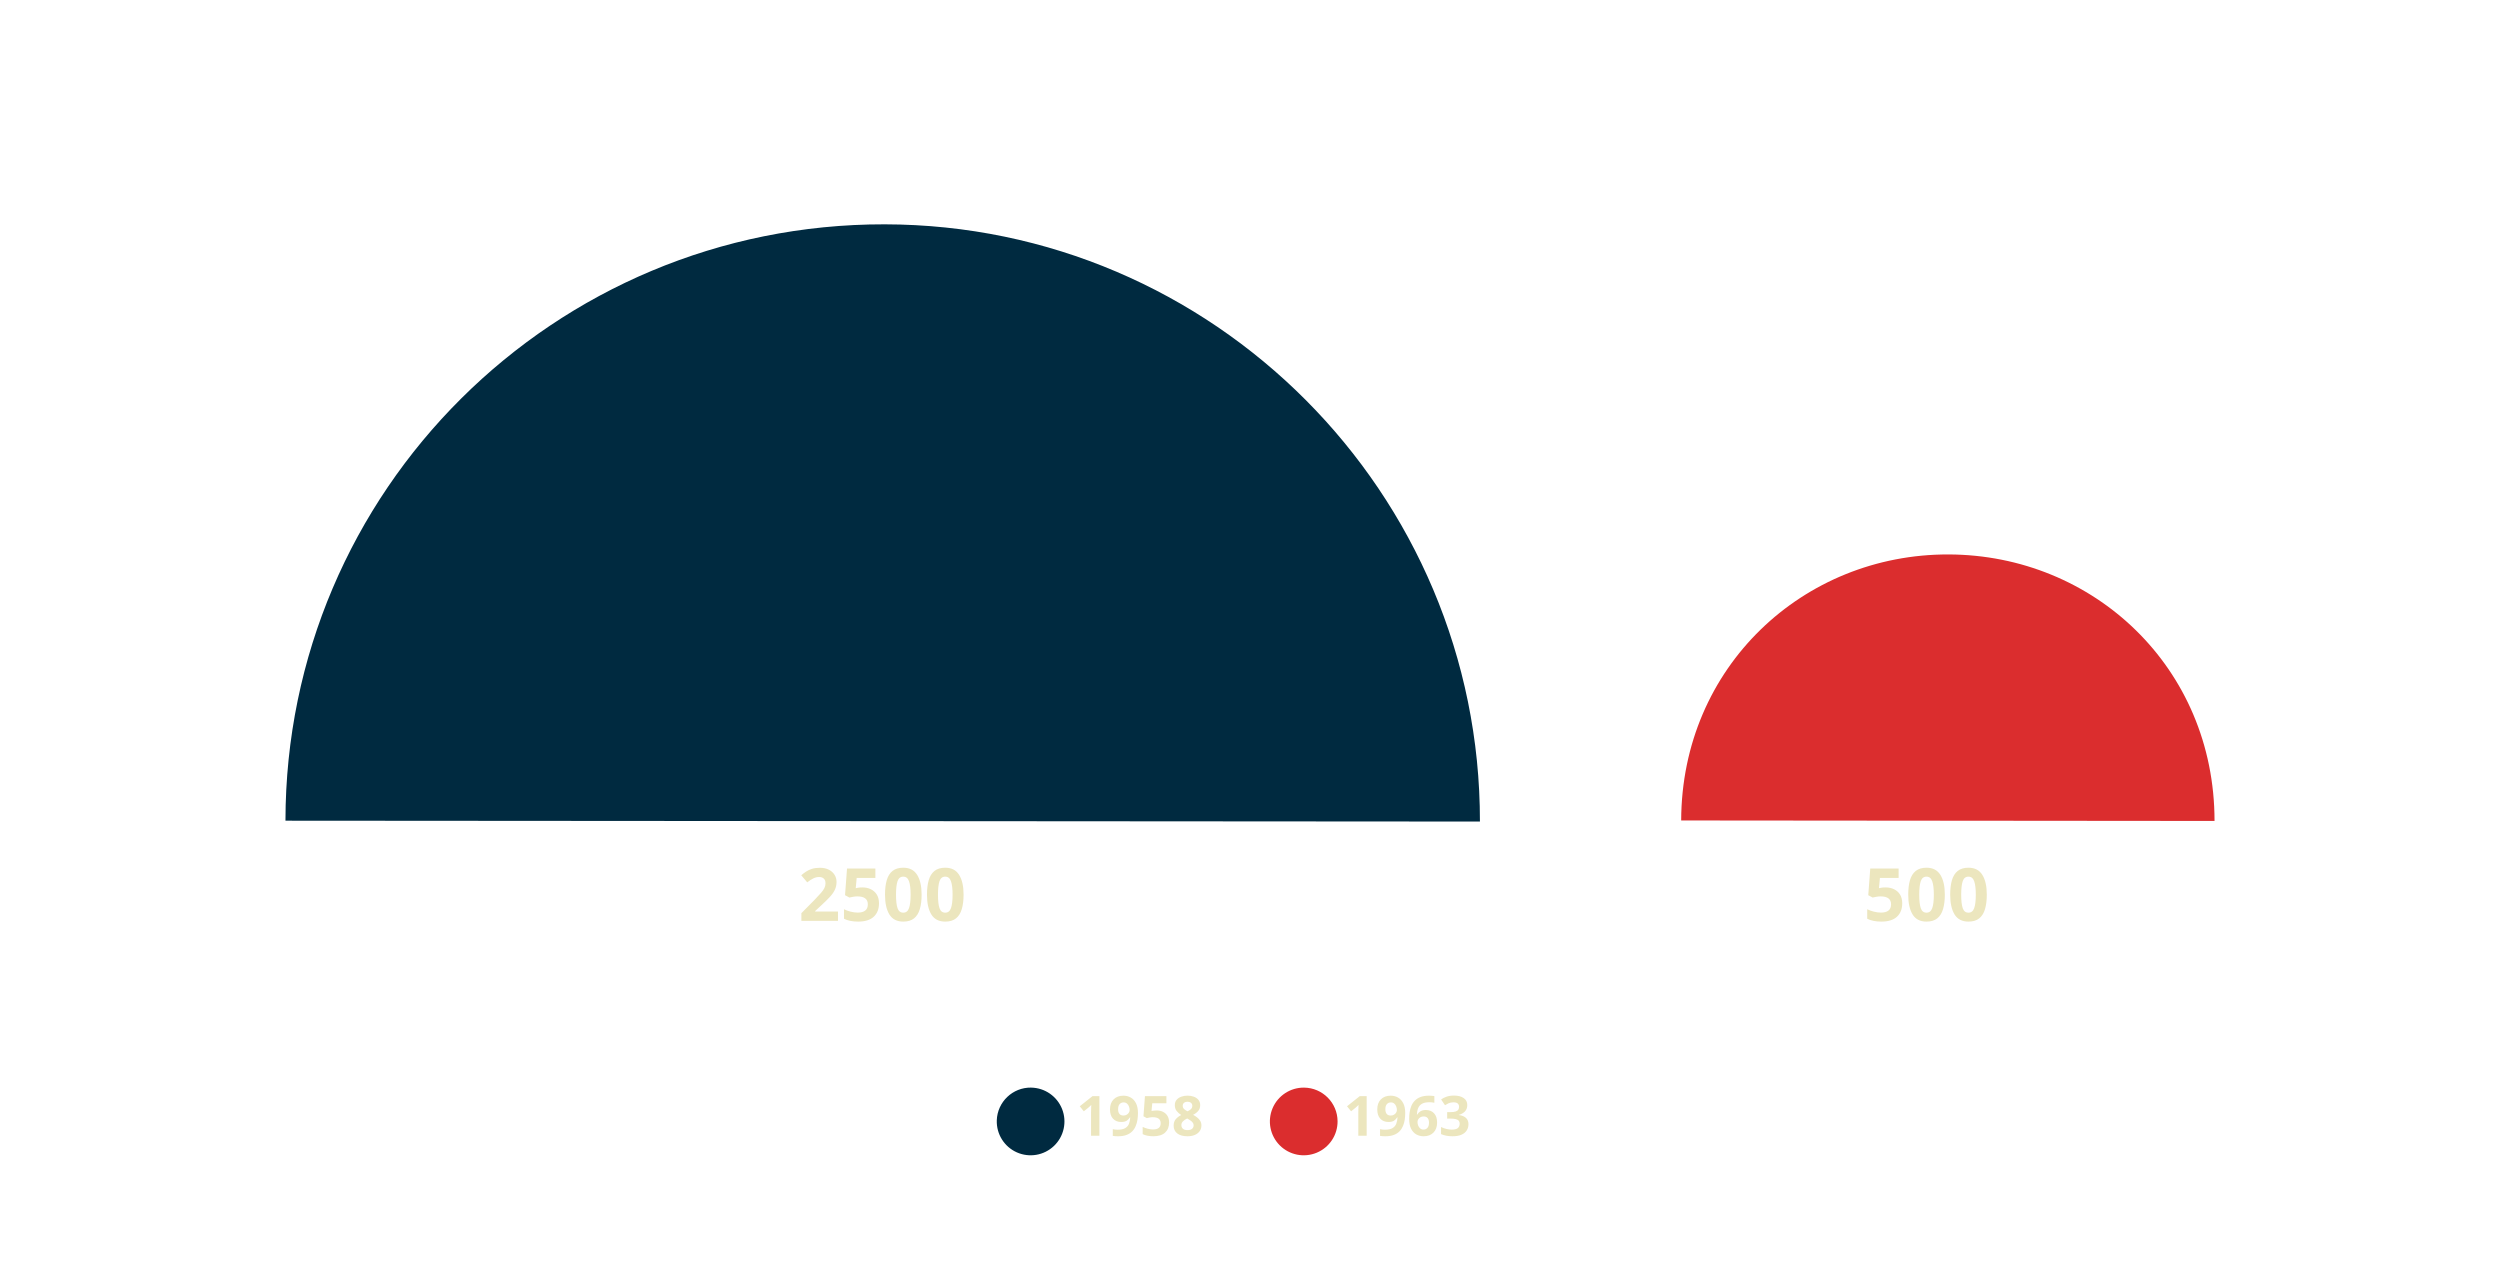
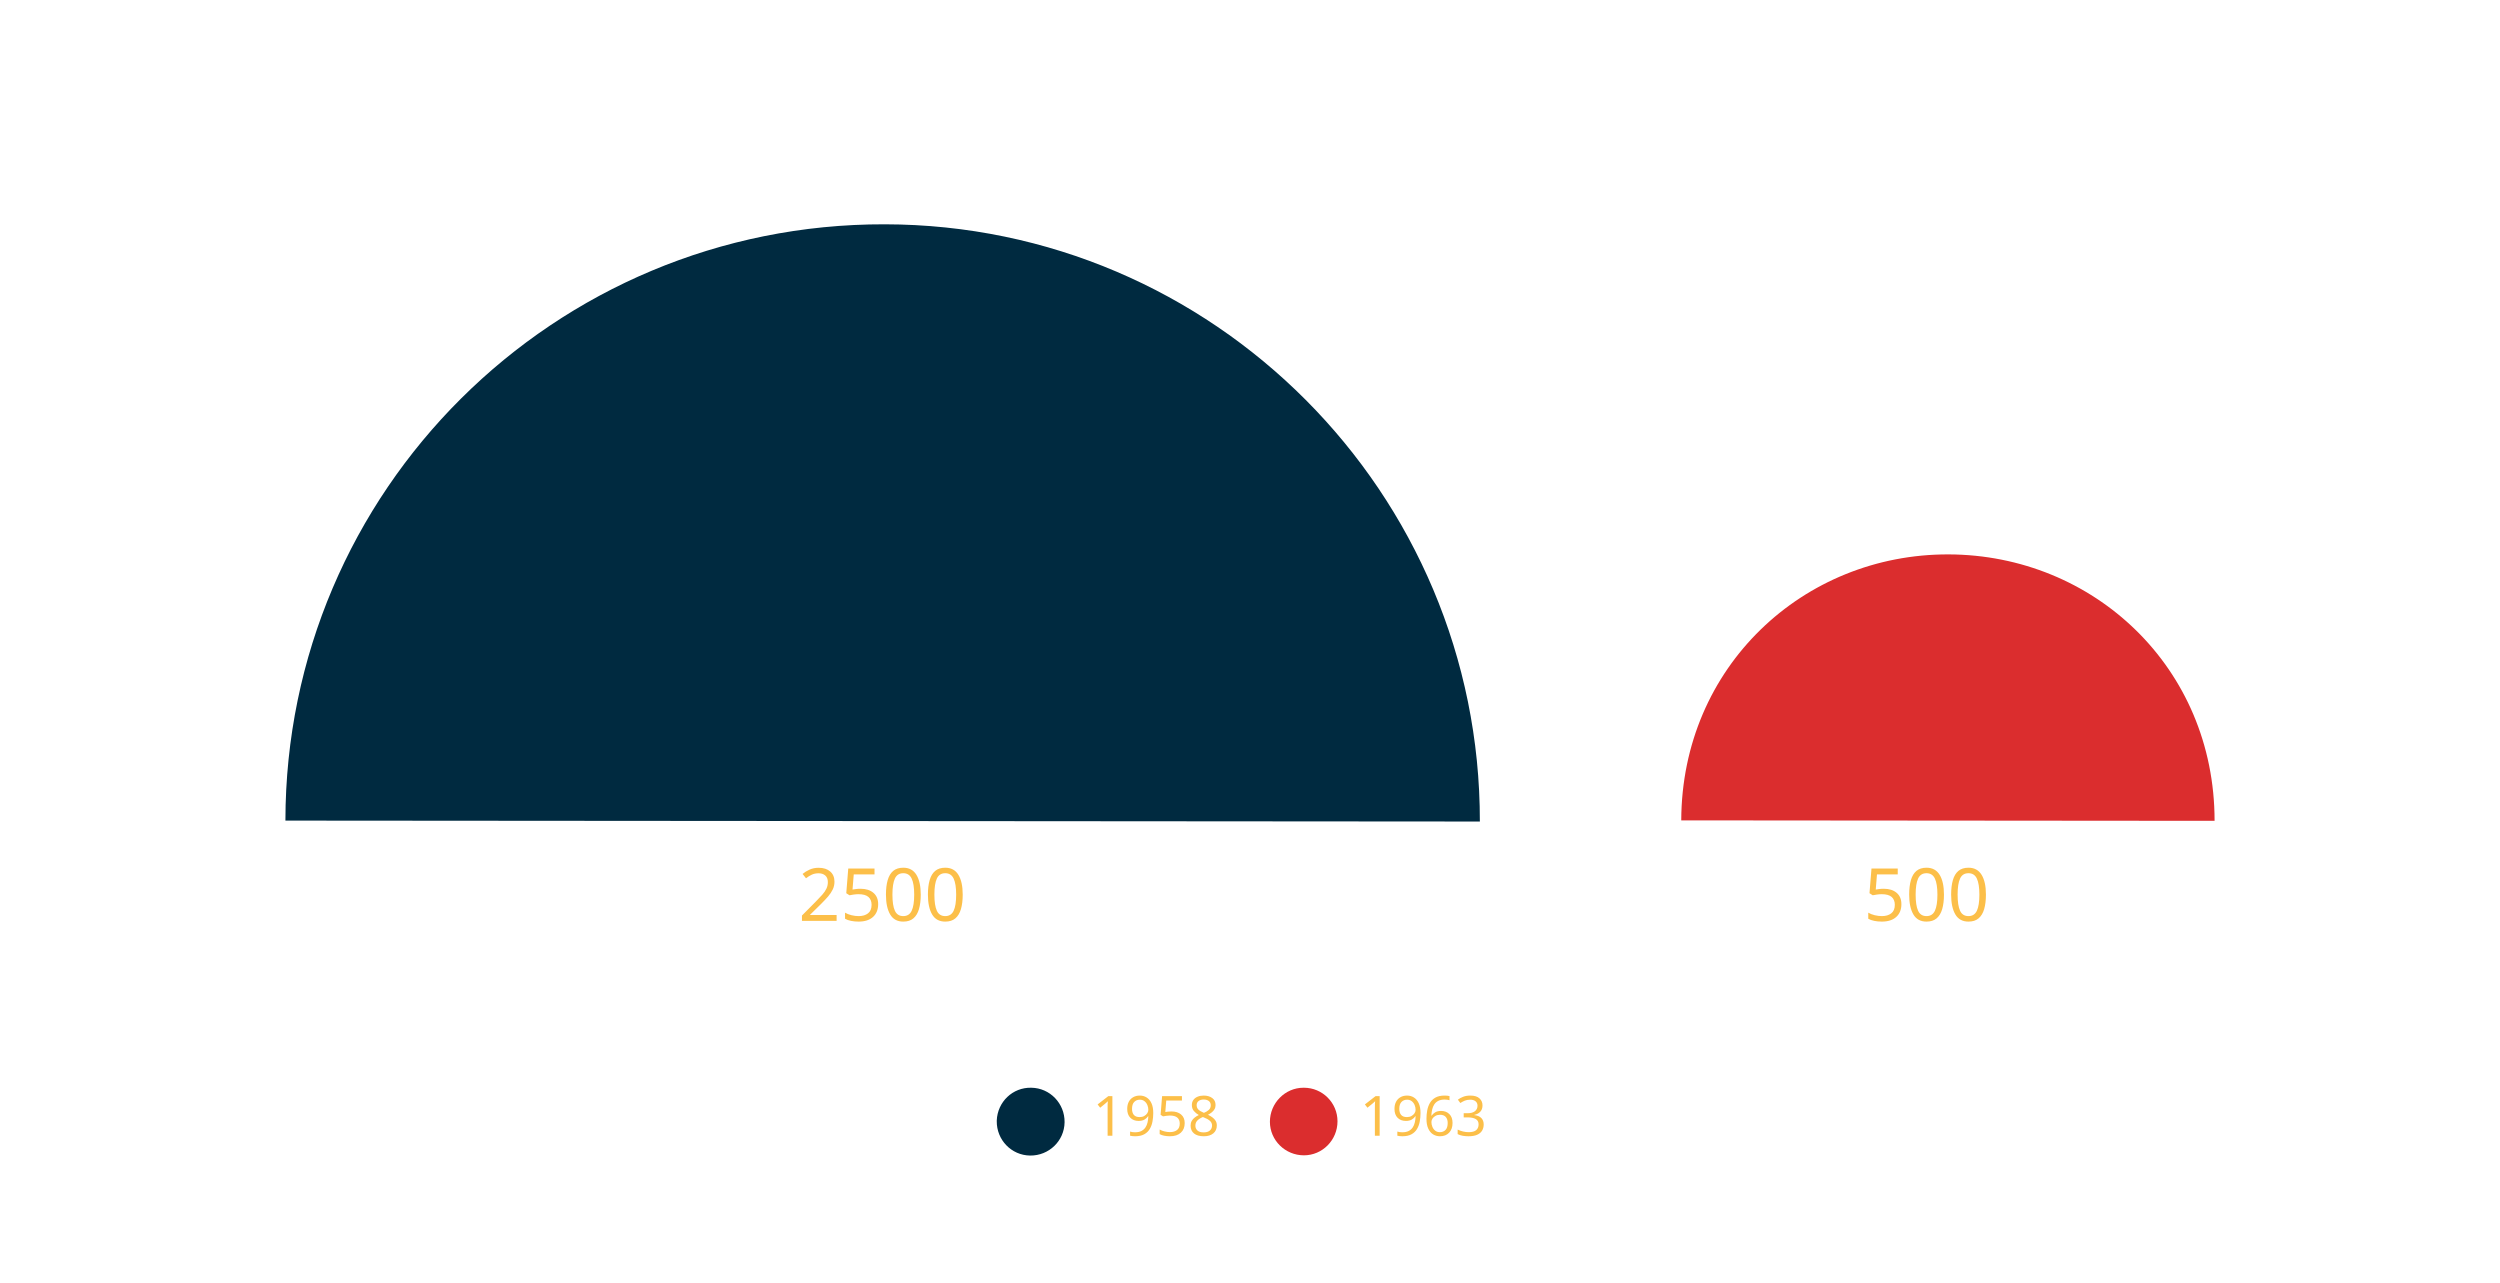
- <svg xmlns="http://www.w3.org/2000/svg" id="Capa_1" data-name="Capa 1" viewBox="0 0 1080 554">
-   <defs>
-     <style>.cls-1{fill:none;}.cls-2{clip-path:url(#clip-path);}.cls-3{fill:#002a40;}.cls-4{fill:#db2d2e;}.cls-5{font-size:31.69px;}.cls-5,.cls-6{fill:#ece6be;font-family:Times Bold;font-weight:700;}.cls-6{font-size:23.96px;}</style>
-     <clipPath id="clip-path">
-       <rect class="cls-1" y="-662" width="1080" height="1920" />
+ <svg xmlns="http://www.w3.org/2000/svg" xmlns:xlink="http://www.w3.org/1999/xlink" version="1.1" id="Capa_1" x="0px" y="0px" viewBox="0 0 1080 554" style="enable-background:new 0 0 1080 554;" xml:space="preserve">
+   <style type="text/css">
+ 	.st0{clip-path:url(#SVGID_00000075848140739805284930000011679560362866595249_);}
+ 	.st1{fill:#002A40;}
+ 	.st2{fill:#DB2D2E;}
+ 	.st3{fill:#FCBF49;}
+ 	.st4{font-family:'Poppins-Bold';}
+ 	.st5{font-size:31.69px;}
+ 	.st6{clip-path:url(#SVGID_00000132062847191222178950000007360944279865920943_);}
+ 	.st7{font-size:23.96px;}
+ </style>
+   <g>
+     <defs>
+       <rect id="SVGID_1_" y="-662" width="1080" height="1920" />
+     </defs>
+     <clipPath id="SVGID_00000061449514163019655270000018257906461261814944_">
+       <use xlink:href="#SVGID_1_" style="overflow:visible;" />
    </clipPath>
-   </defs>
-   <g class="cls-2">
-     <path class="cls-3" d="M123.32,354.54C123.42,212,239.3,96.68,382.19,96.91c141.88,0.23,257.28,116,257.14,258" />
-     <path class="cls-4" d="M726.27,354.44c0.18-66.35,52.75-115.11,115.54-114.92,62.56,0.19,114.86,48.81,114.87,115.13" />
+     <g style="clip-path:url(#SVGID_00000061449514163019655270000018257906461261814944_);">
+       <path class="st1" d="M123.3,354.5c0.1-142.5,116-257.9,258.9-257.6c141.9,0.2,257.3,116,257.1,258" />
+       <path class="st2" d="M726.3,354.4c0.2-66.4,52.8-115.1,115.5-114.9c62.6,0.2,114.9,48.8,114.9,115.1" />
+     </g>
  </g>
-   <text class="cls-5" transform="translate(344.93 397.82)">2500</text>
-   <text class="cls-5" transform="translate(805.09 397.82)">500</text>
-   <g class="cls-2">
-     <path class="cls-3" d="M445.46,469.85A14.62,14.62,0,1,1,430.61,484a14.64,14.64,0,0,1,14.85-14.16" />
-     <path class="cls-4" d="M577.83,484.39a14.62,14.62,0,1,1-14.47-14.54,14.62,14.62,0,0,1,14.47,14.54" />
+   <text transform="matrix(1 0 0 1 344.93 397.82)" class="st3 st4 st5">2500</text>
+   <text transform="matrix(1 0 0 1 805.09 397.82)" class="st3 st4 st5">500</text>
+   <g>
+     <defs>
+       <rect id="SVGID_00000139286454841659754440000006161582329583112877_" y="-662" width="1080" height="1920" />
+     </defs>
+     <clipPath id="SVGID_00000011730881827018025600000007259483007919312823_">
+       <use xlink:href="#SVGID_00000139286454841659754440000006161582329583112877_" style="overflow:visible;" />
+     </clipPath>
+     <g style="clip-path:url(#SVGID_00000011730881827018025600000007259483007919312823_);">
+       <path class="st1" d="M445.5,469.9c8.1,0.1,14.5,6.8,14.4,14.9c-0.1,8.1-6.8,14.5-14.9,14.4s-14.5-6.8-14.4-14.9c0-0.1,0-0.2,0-0.2    C430.9,476,437.5,469.7,445.5,469.9" />
+       <path class="st2" d="M577.8,484.4c0,8.1-6.5,14.7-14.5,14.7c-8.1,0-14.7-6.5-14.7-14.5s6.5-14.7,14.5-14.7c0.1,0,0.2,0,0.2,0    C571.3,469.9,577.8,476.4,577.8,484.4" />
+     </g>
  </g>
-   <text class="cls-6" transform="translate(465.05 490.63)">1958</text>
-   <text class="cls-6" transform="translate(580.51 490.63)">1963</text>
+   <text transform="matrix(1 0 0 1 472.05 490.63)" class="st3 st4 st7">1958</text>
+   <text transform="matrix(1 0 0 1 587.51 490.63)" class="st3 st4 st7">1963</text>
</svg>
